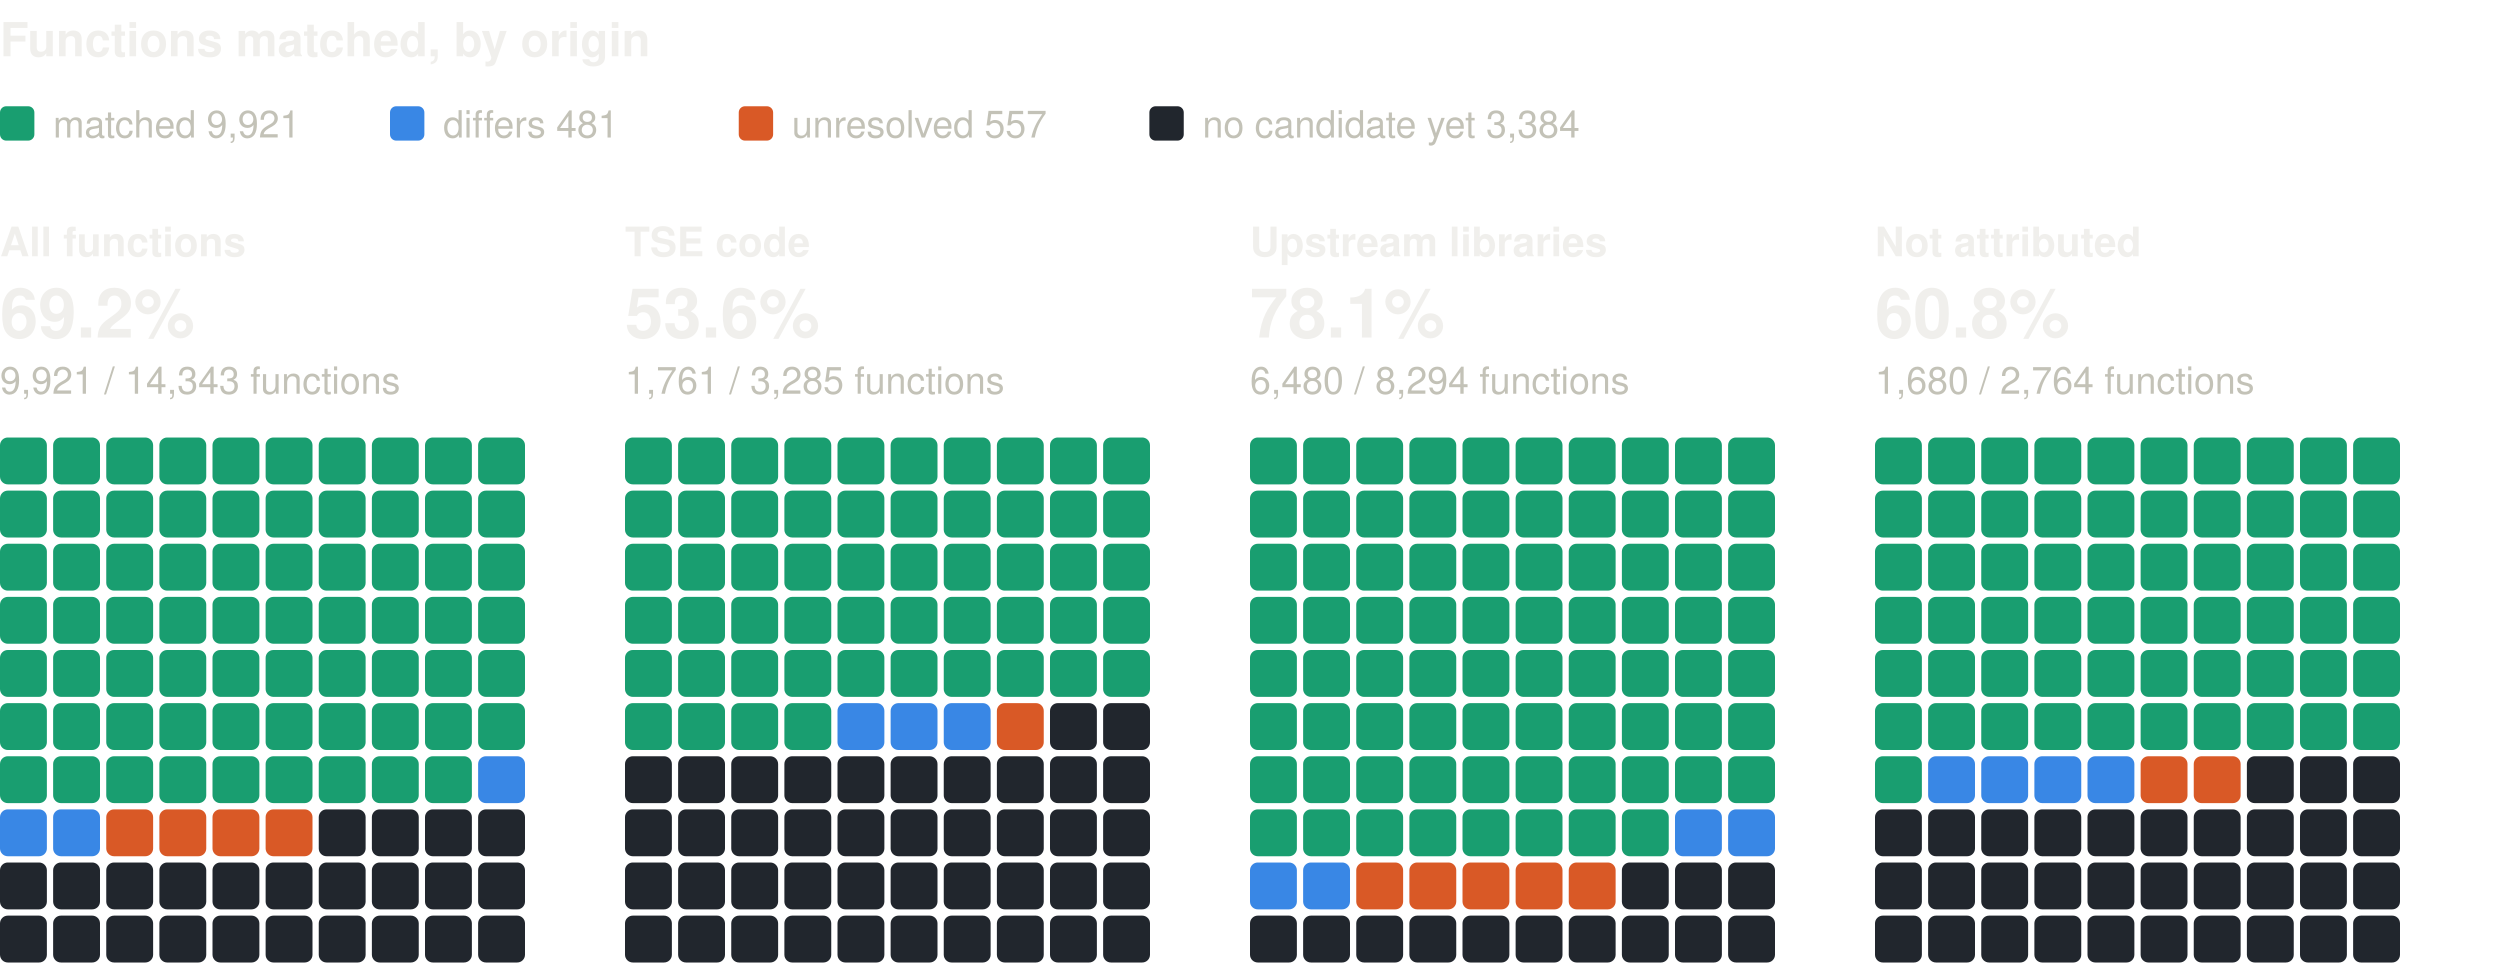
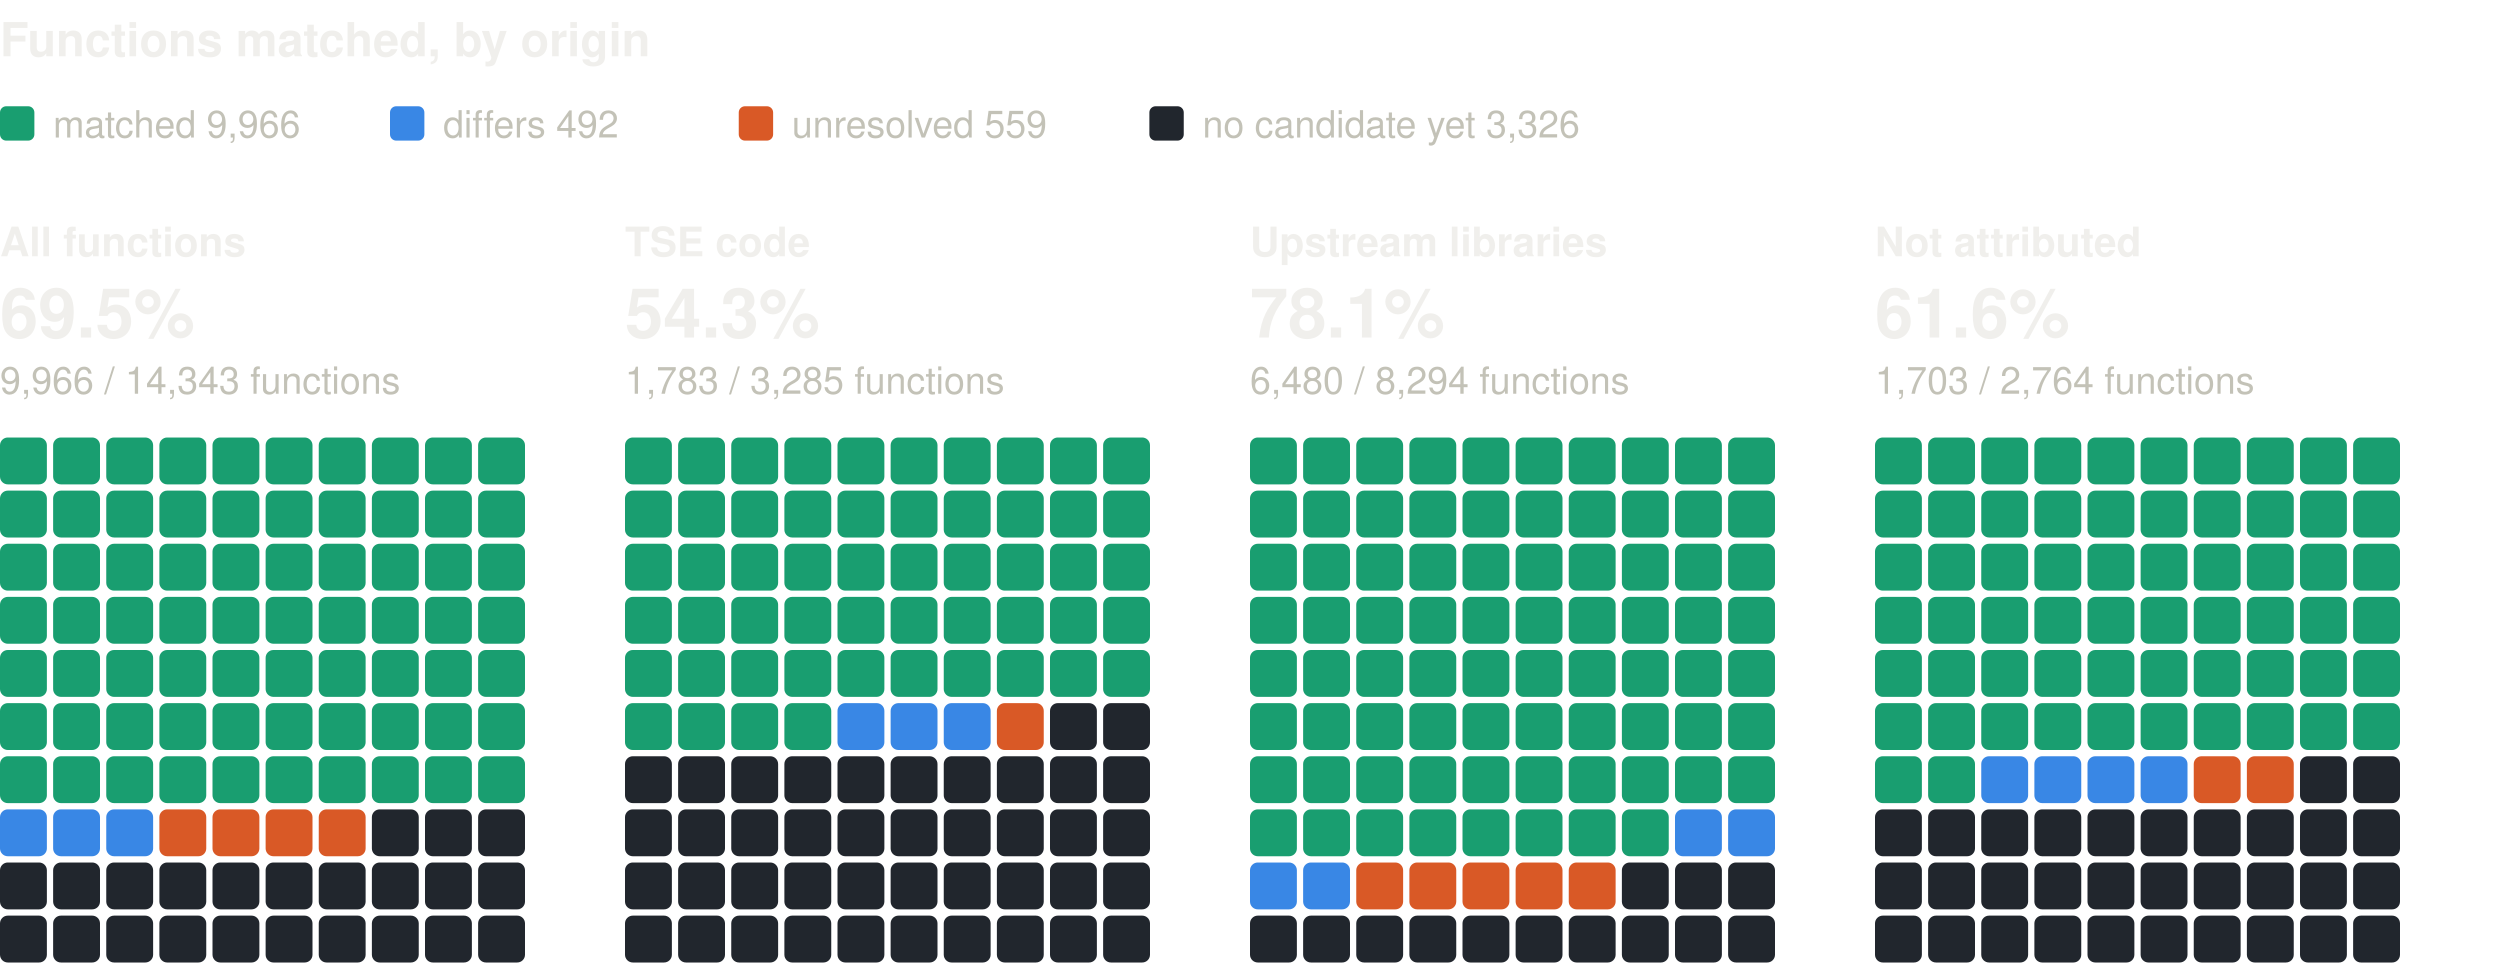
<svg xmlns="http://www.w3.org/2000/svg" width="800" height="310" viewBox="0 0 800 310" role="img" aria-label="Functions matched, by origin: one square per percent, coloured by verdict" font-family="system-ui, -apple-system, 'Segoe UI', Helvetica, Arial, sans-serif">
  <text x="0" y="18" font-size="15" fill="#f0efec" font-weight="600">Functions matched, by origin</text>
  <rect x="0" y="34" width="11" height="11" rx="2" fill="#199e70" />
-   <text x="17" y="44" font-size="12" fill="#c3c2b7">matched 9,921</text>
+   <text x="17" y="44" font-size="12" fill="#c3c2b7">matched 9,966</text>
  <rect x="124.8" y="34" width="11" height="11" rx="2" fill="#3987e5" />
-   <text x="141.8" y="44" font-size="12" fill="#c3c2b7">differs 481</text>
+   <text x="141.8" y="44" font-size="12" fill="#c3c2b7">differs 492</text>
  <rect x="236.4" y="34" width="11" height="11" rx="2" fill="#d95926" />
-   <text x="253.4" y="44" font-size="12" fill="#c3c2b7">unresolved 557</text>
+   <text x="253.4" y="44" font-size="12" fill="#c3c2b7">unresolved 559</text>
  <rect x="367.8" y="34" width="11" height="11" rx="2" fill="#21262d" />
-   <text x="384.8" y="44" font-size="12" fill="#c3c2b7">no candidate yet 3,384</text>
+   <text x="384.8" y="44" font-size="12" fill="#c3c2b7">no candidate yet 3,326</text>
  <text x="0" y="82" font-size="13" fill="#f0efec" font-weight="600">All functions</text>
-   <text x="0" y="108" font-size="22" fill="#f0efec" font-weight="600">69.2%</text>
-   <text x="0" y="126" font-size="12" fill="#c3c2b7">9,921 / 14,343 functions</text>
+   <text x="0" y="108" font-size="22" fill="#f0efec" font-weight="600">69.5%</text>
+   <text x="0" y="126" font-size="12" fill="#c3c2b7">9,966 / 14,343 functions</text>
  <rect x="0" y="140" width="15" height="15" rx="2.5" fill="#199e70" />
  <rect x="17" y="140" width="15" height="15" rx="2.5" fill="#199e70" />
  <rect x="34" y="140" width="15" height="15" rx="2.5" fill="#199e70" />
  <rect x="51" y="140" width="15" height="15" rx="2.5" fill="#199e70" />
  <rect x="68" y="140" width="15" height="15" rx="2.5" fill="#199e70" />
  <rect x="85" y="140" width="15" height="15" rx="2.5" fill="#199e70" />
  <rect x="102" y="140" width="15" height="15" rx="2.5" fill="#199e70" />
  <rect x="119" y="140" width="15" height="15" rx="2.5" fill="#199e70" />
  <rect x="136" y="140" width="15" height="15" rx="2.5" fill="#199e70" />
  <rect x="153" y="140" width="15" height="15" rx="2.5" fill="#199e70" />
  <rect x="0" y="157" width="15" height="15" rx="2.5" fill="#199e70" />
  <rect x="17" y="157" width="15" height="15" rx="2.5" fill="#199e70" />
  <rect x="34" y="157" width="15" height="15" rx="2.5" fill="#199e70" />
  <rect x="51" y="157" width="15" height="15" rx="2.5" fill="#199e70" />
  <rect x="68" y="157" width="15" height="15" rx="2.5" fill="#199e70" />
  <rect x="85" y="157" width="15" height="15" rx="2.5" fill="#199e70" />
  <rect x="102" y="157" width="15" height="15" rx="2.5" fill="#199e70" />
  <rect x="119" y="157" width="15" height="15" rx="2.5" fill="#199e70" />
  <rect x="136" y="157" width="15" height="15" rx="2.5" fill="#199e70" />
  <rect x="153" y="157" width="15" height="15" rx="2.5" fill="#199e70" />
  <rect x="0" y="174" width="15" height="15" rx="2.5" fill="#199e70" />
  <rect x="17" y="174" width="15" height="15" rx="2.5" fill="#199e70" />
  <rect x="34" y="174" width="15" height="15" rx="2.5" fill="#199e70" />
  <rect x="51" y="174" width="15" height="15" rx="2.5" fill="#199e70" />
  <rect x="68" y="174" width="15" height="15" rx="2.5" fill="#199e70" />
  <rect x="85" y="174" width="15" height="15" rx="2.5" fill="#199e70" />
  <rect x="102" y="174" width="15" height="15" rx="2.5" fill="#199e70" />
  <rect x="119" y="174" width="15" height="15" rx="2.5" fill="#199e70" />
  <rect x="136" y="174" width="15" height="15" rx="2.5" fill="#199e70" />
  <rect x="153" y="174" width="15" height="15" rx="2.5" fill="#199e70" />
  <rect x="0" y="191" width="15" height="15" rx="2.5" fill="#199e70" />
  <rect x="17" y="191" width="15" height="15" rx="2.5" fill="#199e70" />
  <rect x="34" y="191" width="15" height="15" rx="2.5" fill="#199e70" />
  <rect x="51" y="191" width="15" height="15" rx="2.5" fill="#199e70" />
  <rect x="68" y="191" width="15" height="15" rx="2.5" fill="#199e70" />
  <rect x="85" y="191" width="15" height="15" rx="2.5" fill="#199e70" />
  <rect x="102" y="191" width="15" height="15" rx="2.5" fill="#199e70" />
  <rect x="119" y="191" width="15" height="15" rx="2.5" fill="#199e70" />
  <rect x="136" y="191" width="15" height="15" rx="2.5" fill="#199e70" />
  <rect x="153" y="191" width="15" height="15" rx="2.5" fill="#199e70" />
  <rect x="0" y="208" width="15" height="15" rx="2.5" fill="#199e70" />
  <rect x="17" y="208" width="15" height="15" rx="2.5" fill="#199e70" />
  <rect x="34" y="208" width="15" height="15" rx="2.5" fill="#199e70" />
  <rect x="51" y="208" width="15" height="15" rx="2.5" fill="#199e70" />
  <rect x="68" y="208" width="15" height="15" rx="2.5" fill="#199e70" />
  <rect x="85" y="208" width="15" height="15" rx="2.5" fill="#199e70" />
  <rect x="102" y="208" width="15" height="15" rx="2.5" fill="#199e70" />
  <rect x="119" y="208" width="15" height="15" rx="2.5" fill="#199e70" />
  <rect x="136" y="208" width="15" height="15" rx="2.5" fill="#199e70" />
  <rect x="153" y="208" width="15" height="15" rx="2.5" fill="#199e70" />
  <rect x="0" y="225" width="15" height="15" rx="2.5" fill="#199e70" />
  <rect x="17" y="225" width="15" height="15" rx="2.5" fill="#199e70" />
  <rect x="34" y="225" width="15" height="15" rx="2.5" fill="#199e70" />
  <rect x="51" y="225" width="15" height="15" rx="2.5" fill="#199e70" />
  <rect x="68" y="225" width="15" height="15" rx="2.5" fill="#199e70" />
  <rect x="85" y="225" width="15" height="15" rx="2.5" fill="#199e70" />
  <rect x="102" y="225" width="15" height="15" rx="2.5" fill="#199e70" />
  <rect x="119" y="225" width="15" height="15" rx="2.5" fill="#199e70" />
  <rect x="136" y="225" width="15" height="15" rx="2.5" fill="#199e70" />
  <rect x="153" y="225" width="15" height="15" rx="2.5" fill="#199e70" />
  <rect x="0" y="242" width="15" height="15" rx="2.5" fill="#199e70" />
  <rect x="17" y="242" width="15" height="15" rx="2.5" fill="#199e70" />
  <rect x="34" y="242" width="15" height="15" rx="2.5" fill="#199e70" />
  <rect x="51" y="242" width="15" height="15" rx="2.5" fill="#199e70" />
  <rect x="68" y="242" width="15" height="15" rx="2.5" fill="#199e70" />
  <rect x="85" y="242" width="15" height="15" rx="2.5" fill="#199e70" />
  <rect x="102" y="242" width="15" height="15" rx="2.5" fill="#199e70" />
  <rect x="119" y="242" width="15" height="15" rx="2.5" fill="#199e70" />
  <rect x="136" y="242" width="15" height="15" rx="2.5" fill="#199e70" />
-   <rect x="153" y="242" width="15" height="15" rx="2.5" fill="#3987e5" />
+   <rect x="153" y="242" width="15" height="15" rx="2.5" fill="#199e70" />
  <rect x="0" y="259" width="15" height="15" rx="2.5" fill="#3987e5" />
  <rect x="17" y="259" width="15" height="15" rx="2.5" fill="#3987e5" />
-   <rect x="34" y="259" width="15" height="15" rx="2.5" fill="#d95926" />
+   <rect x="34" y="259" width="15" height="15" rx="2.5" fill="#3987e5" />
  <rect x="51" y="259" width="15" height="15" rx="2.5" fill="#d95926" />
  <rect x="68" y="259" width="15" height="15" rx="2.5" fill="#d95926" />
  <rect x="85" y="259" width="15" height="15" rx="2.5" fill="#d95926" />
-   <rect x="102" y="259" width="15" height="15" rx="2.5" fill="#21262d" />
+   <rect x="102" y="259" width="15" height="15" rx="2.5" fill="#d95926" />
  <rect x="119" y="259" width="15" height="15" rx="2.5" fill="#21262d" />
  <rect x="136" y="259" width="15" height="15" rx="2.5" fill="#21262d" />
  <rect x="153" y="259" width="15" height="15" rx="2.5" fill="#21262d" />
  <rect x="0" y="276" width="15" height="15" rx="2.5" fill="#21262d" />
  <rect x="17" y="276" width="15" height="15" rx="2.5" fill="#21262d" />
  <rect x="34" y="276" width="15" height="15" rx="2.5" fill="#21262d" />
  <rect x="51" y="276" width="15" height="15" rx="2.5" fill="#21262d" />
  <rect x="68" y="276" width="15" height="15" rx="2.5" fill="#21262d" />
  <rect x="85" y="276" width="15" height="15" rx="2.5" fill="#21262d" />
  <rect x="102" y="276" width="15" height="15" rx="2.5" fill="#21262d" />
  <rect x="119" y="276" width="15" height="15" rx="2.5" fill="#21262d" />
  <rect x="136" y="276" width="15" height="15" rx="2.5" fill="#21262d" />
  <rect x="153" y="276" width="15" height="15" rx="2.5" fill="#21262d" />
  <rect x="0" y="293" width="15" height="15" rx="2.5" fill="#21262d" />
  <rect x="17" y="293" width="15" height="15" rx="2.5" fill="#21262d" />
  <rect x="34" y="293" width="15" height="15" rx="2.5" fill="#21262d" />
  <rect x="51" y="293" width="15" height="15" rx="2.5" fill="#21262d" />
  <rect x="68" y="293" width="15" height="15" rx="2.5" fill="#21262d" />
  <rect x="85" y="293" width="15" height="15" rx="2.5" fill="#21262d" />
  <rect x="102" y="293" width="15" height="15" rx="2.5" fill="#21262d" />
  <rect x="119" y="293" width="15" height="15" rx="2.5" fill="#21262d" />
  <rect x="136" y="293" width="15" height="15" rx="2.5" fill="#21262d" />
  <rect x="153" y="293" width="15" height="15" rx="2.5" fill="#21262d" />
  <text x="200" y="82" font-size="13" fill="#f0efec" font-weight="600">TSE code</text>
-   <text x="200" y="108" font-size="22" fill="#f0efec" font-weight="600">53.6%</text>
-   <text x="200" y="126" font-size="12" fill="#c3c2b7">1,761 / 3,285 functions</text>
+   <text x="200" y="108" font-size="22" fill="#f0efec" font-weight="600">54.3%</text>
+   <text x="200" y="126" font-size="12" fill="#c3c2b7">1,783 / 3,285 functions</text>
  <rect x="200" y="140" width="15" height="15" rx="2.5" fill="#199e70" />
  <rect x="217" y="140" width="15" height="15" rx="2.5" fill="#199e70" />
  <rect x="234" y="140" width="15" height="15" rx="2.5" fill="#199e70" />
  <rect x="251" y="140" width="15" height="15" rx="2.5" fill="#199e70" />
  <rect x="268" y="140" width="15" height="15" rx="2.5" fill="#199e70" />
  <rect x="285" y="140" width="15" height="15" rx="2.5" fill="#199e70" />
  <rect x="302" y="140" width="15" height="15" rx="2.5" fill="#199e70" />
  <rect x="319" y="140" width="15" height="15" rx="2.5" fill="#199e70" />
  <rect x="336" y="140" width="15" height="15" rx="2.5" fill="#199e70" />
  <rect x="353" y="140" width="15" height="15" rx="2.5" fill="#199e70" />
  <rect x="200" y="157" width="15" height="15" rx="2.5" fill="#199e70" />
  <rect x="217" y="157" width="15" height="15" rx="2.5" fill="#199e70" />
  <rect x="234" y="157" width="15" height="15" rx="2.5" fill="#199e70" />
  <rect x="251" y="157" width="15" height="15" rx="2.5" fill="#199e70" />
  <rect x="268" y="157" width="15" height="15" rx="2.5" fill="#199e70" />
  <rect x="285" y="157" width="15" height="15" rx="2.5" fill="#199e70" />
  <rect x="302" y="157" width="15" height="15" rx="2.5" fill="#199e70" />
  <rect x="319" y="157" width="15" height="15" rx="2.5" fill="#199e70" />
  <rect x="336" y="157" width="15" height="15" rx="2.5" fill="#199e70" />
  <rect x="353" y="157" width="15" height="15" rx="2.5" fill="#199e70" />
  <rect x="200" y="174" width="15" height="15" rx="2.5" fill="#199e70" />
  <rect x="217" y="174" width="15" height="15" rx="2.5" fill="#199e70" />
  <rect x="234" y="174" width="15" height="15" rx="2.5" fill="#199e70" />
  <rect x="251" y="174" width="15" height="15" rx="2.5" fill="#199e70" />
  <rect x="268" y="174" width="15" height="15" rx="2.5" fill="#199e70" />
  <rect x="285" y="174" width="15" height="15" rx="2.5" fill="#199e70" />
  <rect x="302" y="174" width="15" height="15" rx="2.5" fill="#199e70" />
  <rect x="319" y="174" width="15" height="15" rx="2.5" fill="#199e70" />
  <rect x="336" y="174" width="15" height="15" rx="2.5" fill="#199e70" />
  <rect x="353" y="174" width="15" height="15" rx="2.5" fill="#199e70" />
  <rect x="200" y="191" width="15" height="15" rx="2.5" fill="#199e70" />
  <rect x="217" y="191" width="15" height="15" rx="2.5" fill="#199e70" />
  <rect x="234" y="191" width="15" height="15" rx="2.5" fill="#199e70" />
  <rect x="251" y="191" width="15" height="15" rx="2.5" fill="#199e70" />
  <rect x="268" y="191" width="15" height="15" rx="2.5" fill="#199e70" />
  <rect x="285" y="191" width="15" height="15" rx="2.5" fill="#199e70" />
  <rect x="302" y="191" width="15" height="15" rx="2.5" fill="#199e70" />
  <rect x="319" y="191" width="15" height="15" rx="2.5" fill="#199e70" />
  <rect x="336" y="191" width="15" height="15" rx="2.5" fill="#199e70" />
  <rect x="353" y="191" width="15" height="15" rx="2.5" fill="#199e70" />
  <rect x="200" y="208" width="15" height="15" rx="2.5" fill="#199e70" />
  <rect x="217" y="208" width="15" height="15" rx="2.5" fill="#199e70" />
  <rect x="234" y="208" width="15" height="15" rx="2.5" fill="#199e70" />
  <rect x="251" y="208" width="15" height="15" rx="2.5" fill="#199e70" />
  <rect x="268" y="208" width="15" height="15" rx="2.5" fill="#199e70" />
  <rect x="285" y="208" width="15" height="15" rx="2.5" fill="#199e70" />
  <rect x="302" y="208" width="15" height="15" rx="2.5" fill="#199e70" />
  <rect x="319" y="208" width="15" height="15" rx="2.5" fill="#199e70" />
  <rect x="336" y="208" width="15" height="15" rx="2.5" fill="#199e70" />
  <rect x="353" y="208" width="15" height="15" rx="2.5" fill="#199e70" />
  <rect x="200" y="225" width="15" height="15" rx="2.5" fill="#199e70" />
  <rect x="217" y="225" width="15" height="15" rx="2.5" fill="#199e70" />
  <rect x="234" y="225" width="15" height="15" rx="2.5" fill="#199e70" />
  <rect x="251" y="225" width="15" height="15" rx="2.5" fill="#199e70" />
  <rect x="268" y="225" width="15" height="15" rx="2.5" fill="#3987e5" />
  <rect x="285" y="225" width="15" height="15" rx="2.5" fill="#3987e5" />
  <rect x="302" y="225" width="15" height="15" rx="2.5" fill="#3987e5" />
  <rect x="319" y="225" width="15" height="15" rx="2.5" fill="#d95926" />
  <rect x="336" y="225" width="15" height="15" rx="2.5" fill="#21262d" />
  <rect x="353" y="225" width="15" height="15" rx="2.5" fill="#21262d" />
  <rect x="200" y="242" width="15" height="15" rx="2.5" fill="#21262d" />
  <rect x="217" y="242" width="15" height="15" rx="2.5" fill="#21262d" />
  <rect x="234" y="242" width="15" height="15" rx="2.5" fill="#21262d" />
  <rect x="251" y="242" width="15" height="15" rx="2.5" fill="#21262d" />
  <rect x="268" y="242" width="15" height="15" rx="2.5" fill="#21262d" />
  <rect x="285" y="242" width="15" height="15" rx="2.5" fill="#21262d" />
  <rect x="302" y="242" width="15" height="15" rx="2.5" fill="#21262d" />
  <rect x="319" y="242" width="15" height="15" rx="2.5" fill="#21262d" />
  <rect x="336" y="242" width="15" height="15" rx="2.5" fill="#21262d" />
  <rect x="353" y="242" width="15" height="15" rx="2.5" fill="#21262d" />
  <rect x="200" y="259" width="15" height="15" rx="2.5" fill="#21262d" />
  <rect x="217" y="259" width="15" height="15" rx="2.5" fill="#21262d" />
  <rect x="234" y="259" width="15" height="15" rx="2.5" fill="#21262d" />
  <rect x="251" y="259" width="15" height="15" rx="2.5" fill="#21262d" />
  <rect x="268" y="259" width="15" height="15" rx="2.5" fill="#21262d" />
  <rect x="285" y="259" width="15" height="15" rx="2.5" fill="#21262d" />
  <rect x="302" y="259" width="15" height="15" rx="2.5" fill="#21262d" />
  <rect x="319" y="259" width="15" height="15" rx="2.5" fill="#21262d" />
  <rect x="336" y="259" width="15" height="15" rx="2.5" fill="#21262d" />
  <rect x="353" y="259" width="15" height="15" rx="2.5" fill="#21262d" />
  <rect x="200" y="276" width="15" height="15" rx="2.5" fill="#21262d" />
  <rect x="217" y="276" width="15" height="15" rx="2.5" fill="#21262d" />
  <rect x="234" y="276" width="15" height="15" rx="2.5" fill="#21262d" />
  <rect x="251" y="276" width="15" height="15" rx="2.5" fill="#21262d" />
  <rect x="268" y="276" width="15" height="15" rx="2.5" fill="#21262d" />
  <rect x="285" y="276" width="15" height="15" rx="2.5" fill="#21262d" />
  <rect x="302" y="276" width="15" height="15" rx="2.5" fill="#21262d" />
  <rect x="319" y="276" width="15" height="15" rx="2.5" fill="#21262d" />
  <rect x="336" y="276" width="15" height="15" rx="2.5" fill="#21262d" />
  <rect x="353" y="276" width="15" height="15" rx="2.5" fill="#21262d" />
  <rect x="200" y="293" width="15" height="15" rx="2.5" fill="#21262d" />
  <rect x="217" y="293" width="15" height="15" rx="2.5" fill="#21262d" />
  <rect x="234" y="293" width="15" height="15" rx="2.5" fill="#21262d" />
  <rect x="251" y="293" width="15" height="15" rx="2.5" fill="#21262d" />
  <rect x="268" y="293" width="15" height="15" rx="2.5" fill="#21262d" />
  <rect x="285" y="293" width="15" height="15" rx="2.5" fill="#21262d" />
  <rect x="302" y="293" width="15" height="15" rx="2.5" fill="#21262d" />
  <rect x="319" y="293" width="15" height="15" rx="2.5" fill="#21262d" />
  <rect x="336" y="293" width="15" height="15" rx="2.5" fill="#21262d" />
  <rect x="353" y="293" width="15" height="15" rx="2.5" fill="#21262d" />
  <text x="400" y="82" font-size="13" fill="#f0efec" font-weight="600">Upstream libraries</text>
  <text x="400" y="108" font-size="22" fill="#f0efec" font-weight="600">78.1%</text>
  <text x="400" y="126" font-size="12" fill="#c3c2b7">6,480 / 8,294 functions</text>
  <rect x="400" y="140" width="15" height="15" rx="2.5" fill="#199e70" />
  <rect x="417" y="140" width="15" height="15" rx="2.5" fill="#199e70" />
  <rect x="434" y="140" width="15" height="15" rx="2.5" fill="#199e70" />
  <rect x="451" y="140" width="15" height="15" rx="2.5" fill="#199e70" />
  <rect x="468" y="140" width="15" height="15" rx="2.5" fill="#199e70" />
  <rect x="485" y="140" width="15" height="15" rx="2.5" fill="#199e70" />
  <rect x="502" y="140" width="15" height="15" rx="2.5" fill="#199e70" />
  <rect x="519" y="140" width="15" height="15" rx="2.5" fill="#199e70" />
  <rect x="536" y="140" width="15" height="15" rx="2.5" fill="#199e70" />
  <rect x="553" y="140" width="15" height="15" rx="2.5" fill="#199e70" />
  <rect x="400" y="157" width="15" height="15" rx="2.5" fill="#199e70" />
  <rect x="417" y="157" width="15" height="15" rx="2.5" fill="#199e70" />
  <rect x="434" y="157" width="15" height="15" rx="2.5" fill="#199e70" />
  <rect x="451" y="157" width="15" height="15" rx="2.5" fill="#199e70" />
  <rect x="468" y="157" width="15" height="15" rx="2.5" fill="#199e70" />
  <rect x="485" y="157" width="15" height="15" rx="2.5" fill="#199e70" />
  <rect x="502" y="157" width="15" height="15" rx="2.5" fill="#199e70" />
  <rect x="519" y="157" width="15" height="15" rx="2.5" fill="#199e70" />
  <rect x="536" y="157" width="15" height="15" rx="2.5" fill="#199e70" />
  <rect x="553" y="157" width="15" height="15" rx="2.5" fill="#199e70" />
  <rect x="400" y="174" width="15" height="15" rx="2.5" fill="#199e70" />
  <rect x="417" y="174" width="15" height="15" rx="2.5" fill="#199e70" />
  <rect x="434" y="174" width="15" height="15" rx="2.5" fill="#199e70" />
  <rect x="451" y="174" width="15" height="15" rx="2.5" fill="#199e70" />
  <rect x="468" y="174" width="15" height="15" rx="2.5" fill="#199e70" />
  <rect x="485" y="174" width="15" height="15" rx="2.5" fill="#199e70" />
  <rect x="502" y="174" width="15" height="15" rx="2.5" fill="#199e70" />
  <rect x="519" y="174" width="15" height="15" rx="2.5" fill="#199e70" />
  <rect x="536" y="174" width="15" height="15" rx="2.5" fill="#199e70" />
  <rect x="553" y="174" width="15" height="15" rx="2.5" fill="#199e70" />
  <rect x="400" y="191" width="15" height="15" rx="2.5" fill="#199e70" />
  <rect x="417" y="191" width="15" height="15" rx="2.5" fill="#199e70" />
  <rect x="434" y="191" width="15" height="15" rx="2.5" fill="#199e70" />
  <rect x="451" y="191" width="15" height="15" rx="2.5" fill="#199e70" />
  <rect x="468" y="191" width="15" height="15" rx="2.5" fill="#199e70" />
  <rect x="485" y="191" width="15" height="15" rx="2.5" fill="#199e70" />
  <rect x="502" y="191" width="15" height="15" rx="2.5" fill="#199e70" />
  <rect x="519" y="191" width="15" height="15" rx="2.5" fill="#199e70" />
  <rect x="536" y="191" width="15" height="15" rx="2.5" fill="#199e70" />
  <rect x="553" y="191" width="15" height="15" rx="2.5" fill="#199e70" />
  <rect x="400" y="208" width="15" height="15" rx="2.5" fill="#199e70" />
  <rect x="417" y="208" width="15" height="15" rx="2.5" fill="#199e70" />
  <rect x="434" y="208" width="15" height="15" rx="2.5" fill="#199e70" />
  <rect x="451" y="208" width="15" height="15" rx="2.5" fill="#199e70" />
  <rect x="468" y="208" width="15" height="15" rx="2.5" fill="#199e70" />
  <rect x="485" y="208" width="15" height="15" rx="2.5" fill="#199e70" />
  <rect x="502" y="208" width="15" height="15" rx="2.5" fill="#199e70" />
  <rect x="519" y="208" width="15" height="15" rx="2.5" fill="#199e70" />
  <rect x="536" y="208" width="15" height="15" rx="2.5" fill="#199e70" />
  <rect x="553" y="208" width="15" height="15" rx="2.5" fill="#199e70" />
  <rect x="400" y="225" width="15" height="15" rx="2.5" fill="#199e70" />
  <rect x="417" y="225" width="15" height="15" rx="2.5" fill="#199e70" />
  <rect x="434" y="225" width="15" height="15" rx="2.5" fill="#199e70" />
  <rect x="451" y="225" width="15" height="15" rx="2.5" fill="#199e70" />
  <rect x="468" y="225" width="15" height="15" rx="2.5" fill="#199e70" />
  <rect x="485" y="225" width="15" height="15" rx="2.5" fill="#199e70" />
  <rect x="502" y="225" width="15" height="15" rx="2.5" fill="#199e70" />
  <rect x="519" y="225" width="15" height="15" rx="2.5" fill="#199e70" />
  <rect x="536" y="225" width="15" height="15" rx="2.5" fill="#199e70" />
  <rect x="553" y="225" width="15" height="15" rx="2.5" fill="#199e70" />
  <rect x="400" y="242" width="15" height="15" rx="2.5" fill="#199e70" />
  <rect x="417" y="242" width="15" height="15" rx="2.5" fill="#199e70" />
  <rect x="434" y="242" width="15" height="15" rx="2.5" fill="#199e70" />
  <rect x="451" y="242" width="15" height="15" rx="2.5" fill="#199e70" />
  <rect x="468" y="242" width="15" height="15" rx="2.5" fill="#199e70" />
  <rect x="485" y="242" width="15" height="15" rx="2.5" fill="#199e70" />
  <rect x="502" y="242" width="15" height="15" rx="2.5" fill="#199e70" />
  <rect x="519" y="242" width="15" height="15" rx="2.5" fill="#199e70" />
  <rect x="536" y="242" width="15" height="15" rx="2.5" fill="#199e70" />
  <rect x="553" y="242" width="15" height="15" rx="2.5" fill="#199e70" />
  <rect x="400" y="259" width="15" height="15" rx="2.5" fill="#199e70" />
  <rect x="417" y="259" width="15" height="15" rx="2.5" fill="#199e70" />
  <rect x="434" y="259" width="15" height="15" rx="2.5" fill="#199e70" />
  <rect x="451" y="259" width="15" height="15" rx="2.5" fill="#199e70" />
  <rect x="468" y="259" width="15" height="15" rx="2.5" fill="#199e70" />
  <rect x="485" y="259" width="15" height="15" rx="2.5" fill="#199e70" />
  <rect x="502" y="259" width="15" height="15" rx="2.5" fill="#199e70" />
  <rect x="519" y="259" width="15" height="15" rx="2.5" fill="#199e70" />
  <rect x="536" y="259" width="15" height="15" rx="2.5" fill="#3987e5" />
  <rect x="553" y="259" width="15" height="15" rx="2.5" fill="#3987e5" />
  <rect x="400" y="276" width="15" height="15" rx="2.5" fill="#3987e5" />
  <rect x="417" y="276" width="15" height="15" rx="2.5" fill="#3987e5" />
  <rect x="434" y="276" width="15" height="15" rx="2.5" fill="#d95926" />
  <rect x="451" y="276" width="15" height="15" rx="2.5" fill="#d95926" />
  <rect x="468" y="276" width="15" height="15" rx="2.5" fill="#d95926" />
  <rect x="485" y="276" width="15" height="15" rx="2.5" fill="#d95926" />
  <rect x="502" y="276" width="15" height="15" rx="2.5" fill="#d95926" />
  <rect x="519" y="276" width="15" height="15" rx="2.5" fill="#21262d" />
  <rect x="536" y="276" width="15" height="15" rx="2.5" fill="#21262d" />
  <rect x="553" y="276" width="15" height="15" rx="2.5" fill="#21262d" />
  <rect x="400" y="293" width="15" height="15" rx="2.5" fill="#21262d" />
  <rect x="417" y="293" width="15" height="15" rx="2.5" fill="#21262d" />
  <rect x="434" y="293" width="15" height="15" rx="2.5" fill="#21262d" />
  <rect x="451" y="293" width="15" height="15" rx="2.5" fill="#21262d" />
  <rect x="468" y="293" width="15" height="15" rx="2.5" fill="#21262d" />
  <rect x="485" y="293" width="15" height="15" rx="2.5" fill="#21262d" />
  <rect x="502" y="293" width="15" height="15" rx="2.5" fill="#21262d" />
  <rect x="519" y="293" width="15" height="15" rx="2.5" fill="#21262d" />
  <rect x="536" y="293" width="15" height="15" rx="2.5" fill="#21262d" />
  <rect x="553" y="293" width="15" height="15" rx="2.5" fill="#21262d" />
  <text x="600" y="82" font-size="13" fill="#f0efec" font-weight="600">Not attributed</text>
-   <text x="600" y="108" font-size="22" fill="#f0efec" font-weight="600">60.8%</text>
-   <text x="600" y="126" font-size="12" fill="#c3c2b7">1,680 / 2,764 functions</text>
+   <text x="600" y="108" font-size="22" fill="#f0efec" font-weight="600">61.6%</text>
+   <text x="600" y="126" font-size="12" fill="#c3c2b7">1,703 / 2,764 functions</text>
  <rect x="600" y="140" width="15" height="15" rx="2.5" fill="#199e70" />
  <rect x="617" y="140" width="15" height="15" rx="2.5" fill="#199e70" />
  <rect x="634" y="140" width="15" height="15" rx="2.5" fill="#199e70" />
  <rect x="651" y="140" width="15" height="15" rx="2.5" fill="#199e70" />
  <rect x="668" y="140" width="15" height="15" rx="2.5" fill="#199e70" />
  <rect x="685" y="140" width="15" height="15" rx="2.5" fill="#199e70" />
  <rect x="702" y="140" width="15" height="15" rx="2.5" fill="#199e70" />
  <rect x="719" y="140" width="15" height="15" rx="2.5" fill="#199e70" />
  <rect x="736" y="140" width="15" height="15" rx="2.5" fill="#199e70" />
  <rect x="753" y="140" width="15" height="15" rx="2.5" fill="#199e70" />
  <rect x="600" y="157" width="15" height="15" rx="2.5" fill="#199e70" />
  <rect x="617" y="157" width="15" height="15" rx="2.5" fill="#199e70" />
  <rect x="634" y="157" width="15" height="15" rx="2.5" fill="#199e70" />
  <rect x="651" y="157" width="15" height="15" rx="2.5" fill="#199e70" />
  <rect x="668" y="157" width="15" height="15" rx="2.5" fill="#199e70" />
  <rect x="685" y="157" width="15" height="15" rx="2.5" fill="#199e70" />
  <rect x="702" y="157" width="15" height="15" rx="2.5" fill="#199e70" />
  <rect x="719" y="157" width="15" height="15" rx="2.5" fill="#199e70" />
  <rect x="736" y="157" width="15" height="15" rx="2.5" fill="#199e70" />
  <rect x="753" y="157" width="15" height="15" rx="2.5" fill="#199e70" />
  <rect x="600" y="174" width="15" height="15" rx="2.5" fill="#199e70" />
  <rect x="617" y="174" width="15" height="15" rx="2.5" fill="#199e70" />
  <rect x="634" y="174" width="15" height="15" rx="2.5" fill="#199e70" />
  <rect x="651" y="174" width="15" height="15" rx="2.5" fill="#199e70" />
  <rect x="668" y="174" width="15" height="15" rx="2.5" fill="#199e70" />
  <rect x="685" y="174" width="15" height="15" rx="2.5" fill="#199e70" />
  <rect x="702" y="174" width="15" height="15" rx="2.5" fill="#199e70" />
  <rect x="719" y="174" width="15" height="15" rx="2.5" fill="#199e70" />
  <rect x="736" y="174" width="15" height="15" rx="2.5" fill="#199e70" />
  <rect x="753" y="174" width="15" height="15" rx="2.5" fill="#199e70" />
  <rect x="600" y="191" width="15" height="15" rx="2.5" fill="#199e70" />
  <rect x="617" y="191" width="15" height="15" rx="2.5" fill="#199e70" />
  <rect x="634" y="191" width="15" height="15" rx="2.5" fill="#199e70" />
  <rect x="651" y="191" width="15" height="15" rx="2.5" fill="#199e70" />
  <rect x="668" y="191" width="15" height="15" rx="2.5" fill="#199e70" />
  <rect x="685" y="191" width="15" height="15" rx="2.5" fill="#199e70" />
  <rect x="702" y="191" width="15" height="15" rx="2.5" fill="#199e70" />
  <rect x="719" y="191" width="15" height="15" rx="2.5" fill="#199e70" />
  <rect x="736" y="191" width="15" height="15" rx="2.5" fill="#199e70" />
  <rect x="753" y="191" width="15" height="15" rx="2.5" fill="#199e70" />
  <rect x="600" y="208" width="15" height="15" rx="2.5" fill="#199e70" />
  <rect x="617" y="208" width="15" height="15" rx="2.5" fill="#199e70" />
  <rect x="634" y="208" width="15" height="15" rx="2.5" fill="#199e70" />
  <rect x="651" y="208" width="15" height="15" rx="2.5" fill="#199e70" />
  <rect x="668" y="208" width="15" height="15" rx="2.5" fill="#199e70" />
  <rect x="685" y="208" width="15" height="15" rx="2.5" fill="#199e70" />
  <rect x="702" y="208" width="15" height="15" rx="2.5" fill="#199e70" />
  <rect x="719" y="208" width="15" height="15" rx="2.5" fill="#199e70" />
  <rect x="736" y="208" width="15" height="15" rx="2.5" fill="#199e70" />
  <rect x="753" y="208" width="15" height="15" rx="2.5" fill="#199e70" />
  <rect x="600" y="225" width="15" height="15" rx="2.5" fill="#199e70" />
  <rect x="617" y="225" width="15" height="15" rx="2.5" fill="#199e70" />
  <rect x="634" y="225" width="15" height="15" rx="2.5" fill="#199e70" />
  <rect x="651" y="225" width="15" height="15" rx="2.5" fill="#199e70" />
  <rect x="668" y="225" width="15" height="15" rx="2.5" fill="#199e70" />
  <rect x="685" y="225" width="15" height="15" rx="2.5" fill="#199e70" />
  <rect x="702" y="225" width="15" height="15" rx="2.5" fill="#199e70" />
  <rect x="719" y="225" width="15" height="15" rx="2.5" fill="#199e70" />
  <rect x="736" y="225" width="15" height="15" rx="2.5" fill="#199e70" />
  <rect x="753" y="225" width="15" height="15" rx="2.5" fill="#199e70" />
  <rect x="600" y="242" width="15" height="15" rx="2.5" fill="#199e70" />
-   <rect x="617" y="242" width="15" height="15" rx="2.5" fill="#3987e5" />
+   <rect x="617" y="242" width="15" height="15" rx="2.5" fill="#199e70" />
  <rect x="634" y="242" width="15" height="15" rx="2.5" fill="#3987e5" />
  <rect x="651" y="242" width="15" height="15" rx="2.5" fill="#3987e5" />
  <rect x="668" y="242" width="15" height="15" rx="2.5" fill="#3987e5" />
-   <rect x="685" y="242" width="15" height="15" rx="2.5" fill="#d95926" />
+   <rect x="685" y="242" width="15" height="15" rx="2.5" fill="#3987e5" />
  <rect x="702" y="242" width="15" height="15" rx="2.5" fill="#d95926" />
-   <rect x="719" y="242" width="15" height="15" rx="2.5" fill="#21262d" />
+   <rect x="719" y="242" width="15" height="15" rx="2.5" fill="#d95926" />
  <rect x="736" y="242" width="15" height="15" rx="2.5" fill="#21262d" />
  <rect x="753" y="242" width="15" height="15" rx="2.5" fill="#21262d" />
  <rect x="600" y="259" width="15" height="15" rx="2.5" fill="#21262d" />
  <rect x="617" y="259" width="15" height="15" rx="2.5" fill="#21262d" />
  <rect x="634" y="259" width="15" height="15" rx="2.5" fill="#21262d" />
  <rect x="651" y="259" width="15" height="15" rx="2.5" fill="#21262d" />
  <rect x="668" y="259" width="15" height="15" rx="2.5" fill="#21262d" />
  <rect x="685" y="259" width="15" height="15" rx="2.5" fill="#21262d" />
  <rect x="702" y="259" width="15" height="15" rx="2.5" fill="#21262d" />
  <rect x="719" y="259" width="15" height="15" rx="2.5" fill="#21262d" />
  <rect x="736" y="259" width="15" height="15" rx="2.5" fill="#21262d" />
  <rect x="753" y="259" width="15" height="15" rx="2.5" fill="#21262d" />
  <rect x="600" y="276" width="15" height="15" rx="2.5" fill="#21262d" />
  <rect x="617" y="276" width="15" height="15" rx="2.5" fill="#21262d" />
  <rect x="634" y="276" width="15" height="15" rx="2.5" fill="#21262d" />
  <rect x="651" y="276" width="15" height="15" rx="2.5" fill="#21262d" />
  <rect x="668" y="276" width="15" height="15" rx="2.5" fill="#21262d" />
  <rect x="685" y="276" width="15" height="15" rx="2.5" fill="#21262d" />
  <rect x="702" y="276" width="15" height="15" rx="2.5" fill="#21262d" />
  <rect x="719" y="276" width="15" height="15" rx="2.5" fill="#21262d" />
  <rect x="736" y="276" width="15" height="15" rx="2.5" fill="#21262d" />
  <rect x="753" y="276" width="15" height="15" rx="2.5" fill="#21262d" />
  <rect x="600" y="293" width="15" height="15" rx="2.5" fill="#21262d" />
  <rect x="617" y="293" width="15" height="15" rx="2.5" fill="#21262d" />
  <rect x="634" y="293" width="15" height="15" rx="2.5" fill="#21262d" />
  <rect x="651" y="293" width="15" height="15" rx="2.5" fill="#21262d" />
  <rect x="668" y="293" width="15" height="15" rx="2.5" fill="#21262d" />
  <rect x="685" y="293" width="15" height="15" rx="2.5" fill="#21262d" />
  <rect x="702" y="293" width="15" height="15" rx="2.5" fill="#21262d" />
  <rect x="719" y="293" width="15" height="15" rx="2.5" fill="#21262d" />
  <rect x="736" y="293" width="15" height="15" rx="2.5" fill="#21262d" />
  <rect x="753" y="293" width="15" height="15" rx="2.5" fill="#21262d" />
</svg>
